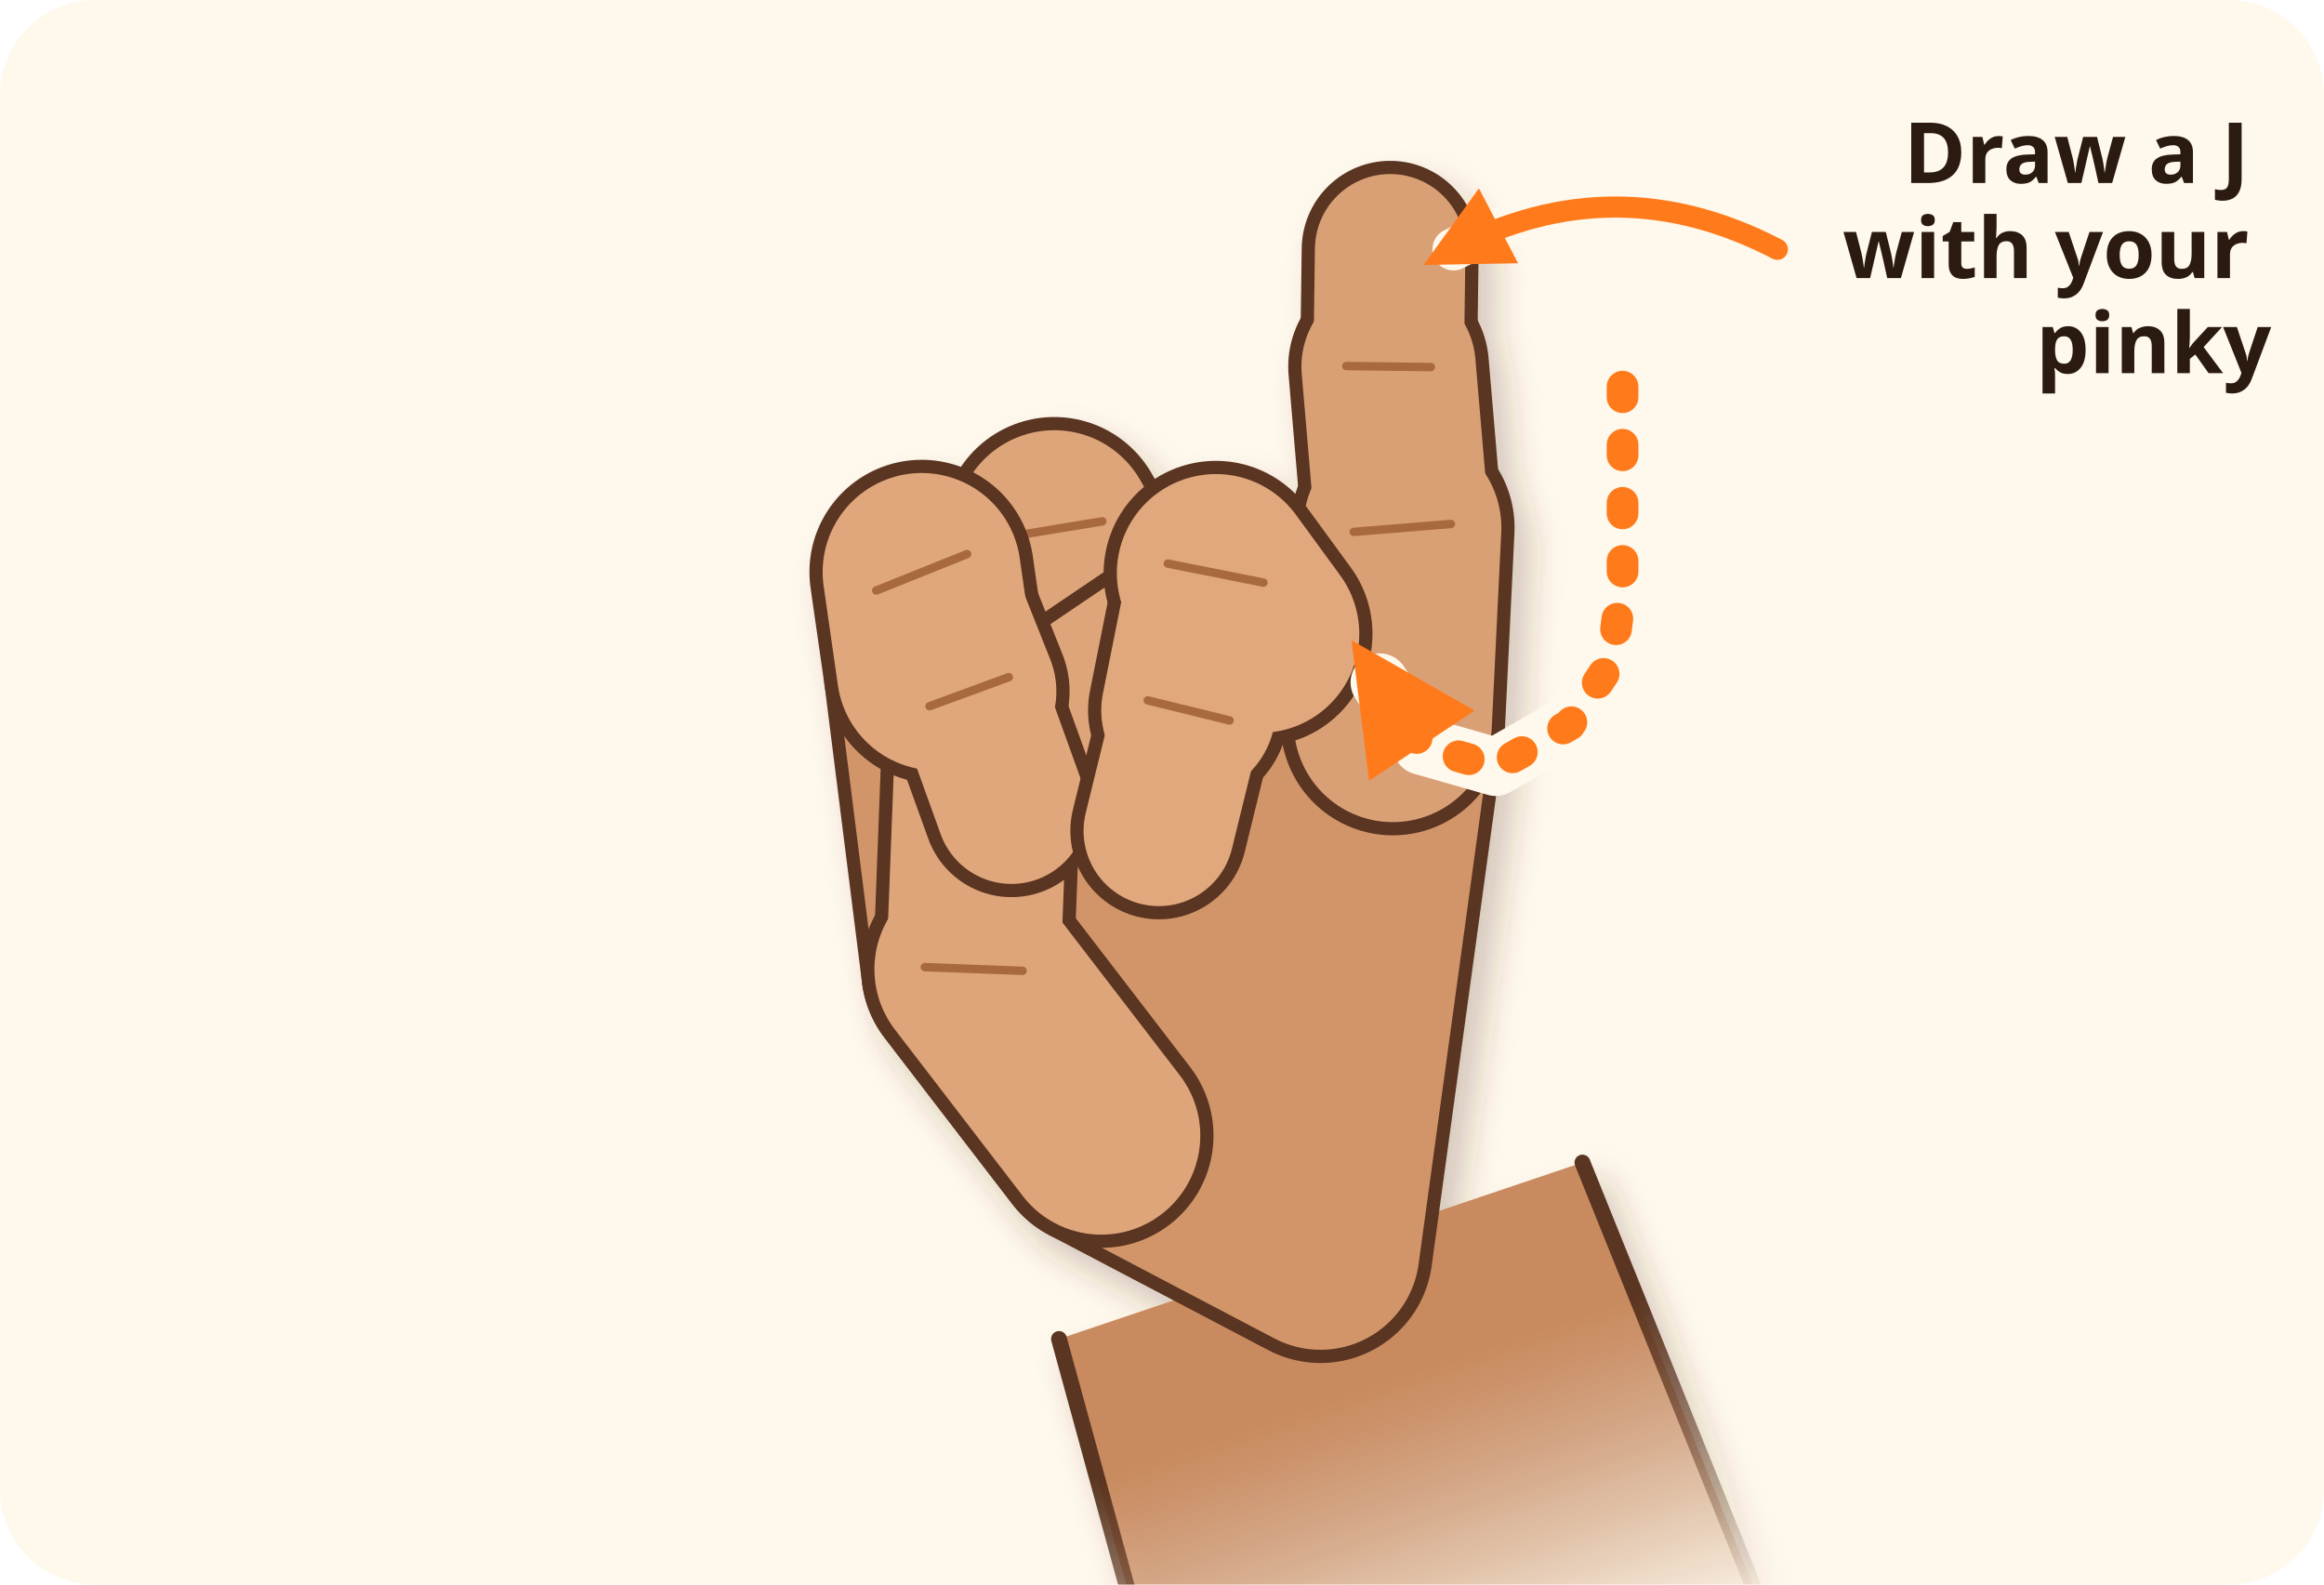
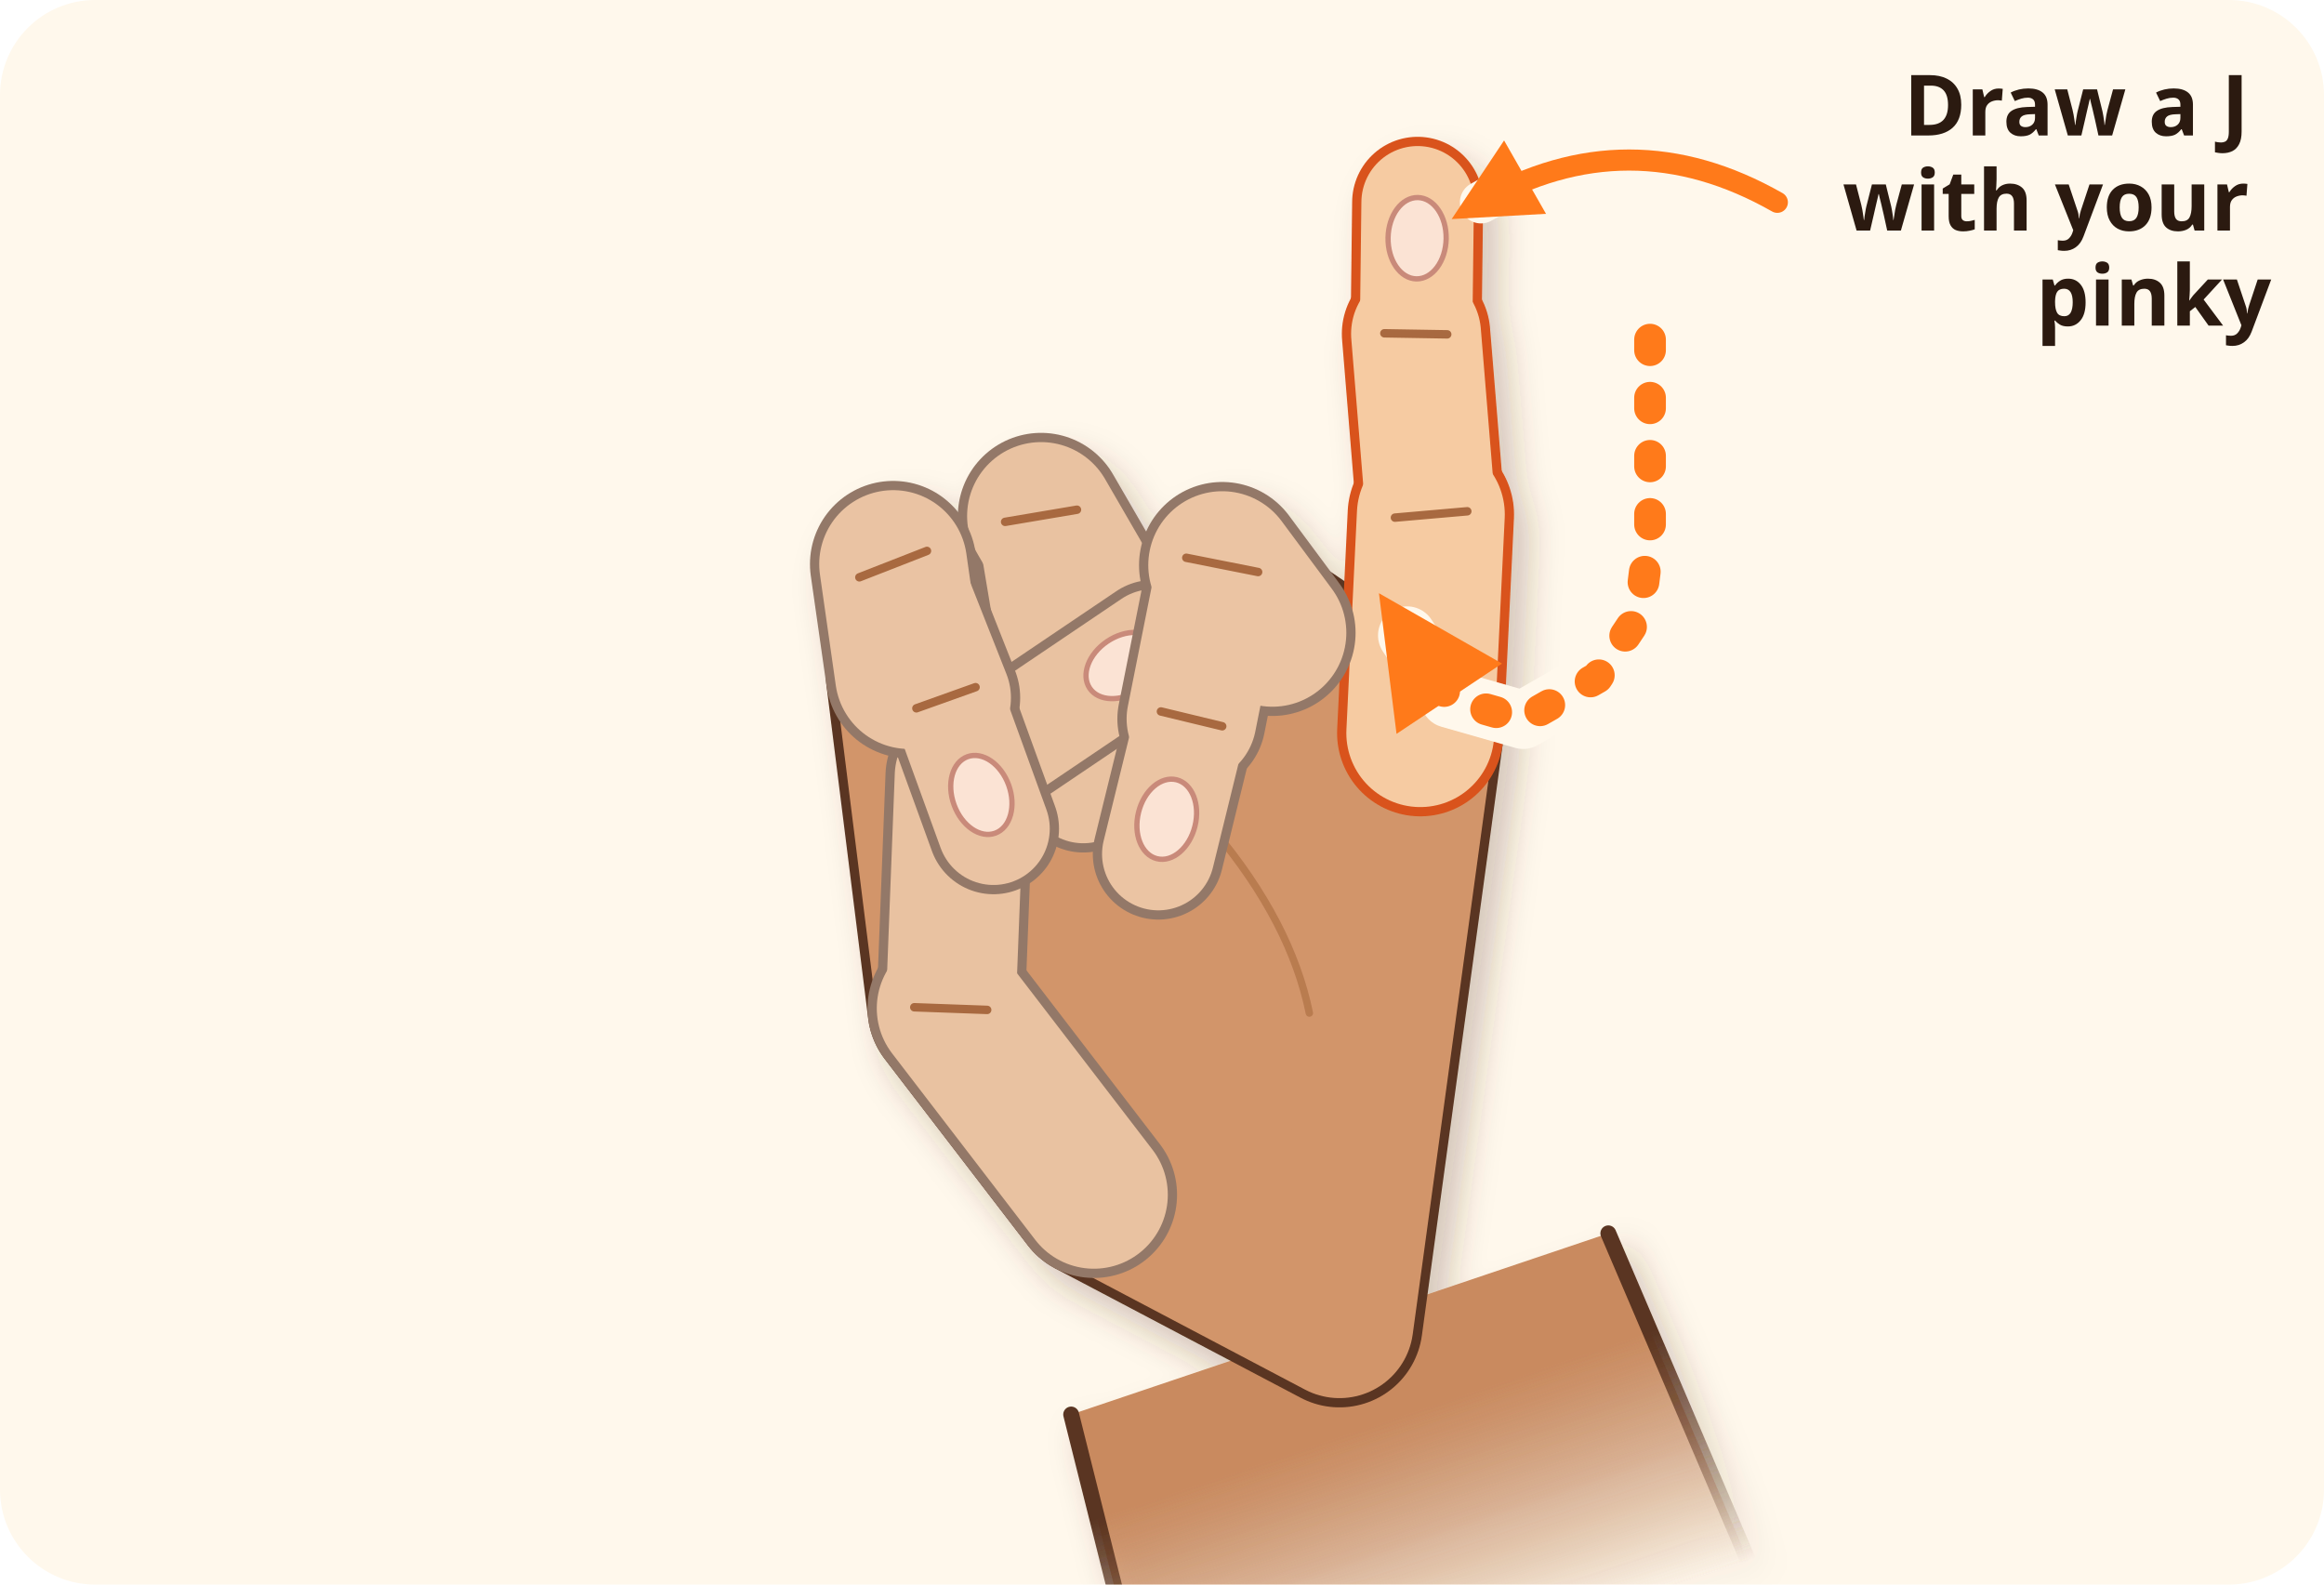
<svg xmlns="http://www.w3.org/2000/svg" viewBox="0 0 440 300" width="440" height="300" role="img">
  <defs>
    <marker id="head" viewBox="0 0 10 10" refX="6" refY="5" markerWidth="4" markerHeight="4" orient="auto">
      <path d="M0,0 L10,5 L0,10 z" fill="#ff7a1a" />
    </marker>
    <filter id="shadow" filterUnits="userSpaceOnUse" x="0" y="0" width="440" height="300">
      <feDropShadow dx="3" dy="4" stdDeviation="3" flood-color="#5a3420" flood-opacity="0.25" />
    </filter>
    <clipPath id="card">
      <rect width="440" height="300" rx="18" />
    </clipPath>
  </defs>
  <rect width="440" height="300" rx="18" fill="#fff8ec" />
  <g clip-path="url(#card)">
    <g stroke-linecap="round" stroke-linejoin="round" filter="url(#shadow)">
      <defs>
-         <linearGradient id="arm" gradientUnits="userSpaceOnUse" x1="250.0" y1="236.8" x2="278.8" y2="322.1">
+         <linearGradient id="arm" gradientUnits="userSpaceOnUse" x1="253.6" y1="250.7" x2="275.1" y2="314.4">
          <stop offset="0.3" stop-color="#c98a5f" />
          <stop offset="1" stop-color="#c98a5f" stop-opacity="0" />
        </linearGradient>
-         <linearGradient id="arm-edge" gradientUnits="userSpaceOnUse" x1="250.0" y1="236.8" x2="278.8" y2="322.1">
+         <linearGradient id="arm-edge" gradientUnits="userSpaceOnUse" x1="253.6" y1="250.7" x2="275.1" y2="314.4">
          <stop offset="0.3" stop-color="#5a3420" />
          <stop offset="1" stop-color="#5a3420" stop-opacity="0" />
        </linearGradient>
      </defs>
-       <polygon points="200.5,253.5 224.3,340.4 333.3,303.7 299.6,220.1" fill="url(#arm)" />
-       <polyline points="200.5,253.5 224.3,340.4" fill="none" stroke="url(#arm-edge)" stroke-width="3" />
-       <polyline points="299.6,220.1 333.3,303.7" fill="none" stroke="url(#arm-edge)" stroke-width="3" />
-       <polygon points="250.0,236.8 208.5,215.0 184.3,183.5 177.2,127.1 210.3,118.9 238.6,120.0 263.7,136.9" fill="#d2956a" stroke="#5a3420" stroke-width="42.5" />
-       <polygon points="250.0,236.8 208.5,215.0 184.3,183.5 177.2,127.1 210.3,118.9 238.6,120.0 263.7,136.9" fill="#d2956a" stroke="#d2956a" stroke-width="37.5" />
-       <line x1="263.7" y1="136.9" x2="265.5" y2="99.9" stroke="#5a3420" stroke-width="42.5" />
-       <line x1="265.5" y1="99.9" x2="262.9" y2="69.4" stroke="#5a3420" stroke-width="38.0" />
-       <line x1="262.9" y1="69.4" x2="263.2" y2="47.2" stroke="#5a3420" stroke-width="33.5" />
-       <line x1="263.7" y1="136.9" x2="265.5" y2="99.9" stroke="#daa075" stroke-width="37.5" />
-       <line x1="265.5" y1="99.9" x2="262.9" y2="69.4" stroke="#daa075" stroke-width="33.0" />
-       <line x1="262.9" y1="69.4" x2="263.2" y2="47.2" stroke="#daa075" stroke-width="28.5" />
-       <line x1="274.7" y1="99.2" x2="256.3" y2="100.7" stroke="#a8693f" stroke-width="1.6" />
-       <line x1="270.9" y1="69.5" x2="254.9" y2="69.3" stroke="#a8693f" stroke-width="1.6" />
-       <line x1="210.3" y1="118.9" x2="199.6" y2="100.2" stroke="#5a3420" stroke-width="42.5" />
-       <line x1="199.6" y1="100.2" x2="205.5" y2="135.9" stroke="#5a3420" stroke-width="38.0" />
-       <line x1="205.5" y1="135.9" x2="206.7" y2="146.0" stroke="#5a3420" stroke-width="33.5" />
-       <line x1="210.3" y1="118.9" x2="199.6" y2="100.2" stroke="#dea57a" stroke-width="37.5" />
-       <line x1="199.6" y1="100.2" x2="205.5" y2="135.9" stroke="#dea57a" stroke-width="33.0" />
-       <line x1="205.5" y1="135.9" x2="206.7" y2="146.0" stroke="#dea57a" stroke-width="28.5" />
-       <line x1="190.5" y1="101.7" x2="208.7" y2="98.7" stroke="#a8693f" stroke-width="1.6" />
-       <line x1="208.5" y1="215.0" x2="184.3" y2="183.5" stroke="#5a3420" stroke-width="42.5" />
-       <line x1="184.3" y1="183.5" x2="185.8" y2="144.2" stroke="#5a3420" stroke-width="38.0" />
-       <line x1="185.8" y1="144.2" x2="218.5" y2="122.1" stroke="#5a3420" stroke-width="33.5" />
-       <line x1="208.5" y1="215.0" x2="184.3" y2="183.5" stroke="#dea57a" stroke-width="37.5" />
-       <line x1="184.3" y1="183.5" x2="185.8" y2="144.2" stroke="#dea57a" stroke-width="33.0" />
-       <line x1="185.8" y1="144.2" x2="218.5" y2="122.1" stroke="#dea57a" stroke-width="28.5" />
-       <line x1="193.6" y1="183.8" x2="175.1" y2="183.1" stroke="#a8693f" stroke-width="1.6" />
-       <line x1="190.3" y1="150.8" x2="181.4" y2="137.5" stroke="#a8693f" stroke-width="1.6" />
-       <line x1="177.2" y1="127.1" x2="174.5" y2="108.3" stroke="#5a3420" stroke-width="42.5" />
-       <line x1="174.5" y1="108.3" x2="183.5" y2="130.9" stroke="#5a3420" stroke-width="38.0" />
-       <line x1="183.5" y1="130.9" x2="191.5" y2="153.1" stroke="#5a3420" stroke-width="33.5" />
-       <line x1="177.2" y1="127.1" x2="174.5" y2="108.3" stroke="#e0a77c" stroke-width="37.5" />
-       <line x1="174.5" y1="108.3" x2="183.5" y2="130.9" stroke="#e0a77c" stroke-width="33.0" />
-       <line x1="183.5" y1="130.9" x2="191.5" y2="153.1" stroke="#e0a77c" stroke-width="28.5" />
-       <line x1="165.9" y1="111.8" x2="183.1" y2="104.9" stroke="#a8693f" stroke-width="1.6" />
-       <line x1="176.0" y1="133.7" x2="191.0" y2="128.2" stroke="#a8693f" stroke-width="1.6" />
-       <line x1="238.6" y1="120.0" x2="230.2" y2="108.5" stroke="#5a3420" stroke-width="42.5" />
-       <line x1="230.2" y1="108.5" x2="225.0" y2="134.5" stroke="#5a3420" stroke-width="38.0" />
-       <line x1="225.0" y1="134.5" x2="219.4" y2="157.3" stroke="#5a3420" stroke-width="33.5" />
-       <line x1="238.6" y1="120.0" x2="230.2" y2="108.5" stroke="#e1a87d" stroke-width="37.5" />
-       <line x1="230.2" y1="108.5" x2="225.0" y2="134.5" stroke="#e1a87d" stroke-width="33.0" />
-       <line x1="225.0" y1="134.5" x2="219.4" y2="157.3" stroke="#e1a87d" stroke-width="28.5" />
-       <line x1="221.1" y1="106.7" x2="239.2" y2="110.3" stroke="#a8693f" stroke-width="1.6" />
-       <line x1="217.3" y1="132.6" x2="232.8" y2="136.4" stroke="#a8693f" stroke-width="1.6" />
+       <polygon points="202.8,267.8 219.2,333.2 331.0,295.5 304.5,233.5" fill="url(#arm)" />
+       <polyline points="202.8,267.8 219.2,333.2" fill="none" stroke="url(#arm-edge)" stroke-width="3" />
+       <polyline points="304.5,233.5 331.0,295.5" fill="none" stroke="url(#arm-edge)" stroke-width="3" />
+       <polygon points="253.6,250.7 207.1,226.2 180.0,190.9 172.1,127.8 209.2,118.6 240.9,119.8 268.9,138.8" fill="#d2956a" stroke="#5a3420" stroke-width="31.5" />
+       <polygon points="253.6,250.7 207.1,226.2 180.0,190.9 172.1,127.8 209.2,118.6 240.9,119.8 268.9,138.8" fill="#d2956a" stroke="#d2956a" stroke-width="28.0" />
+       <path d="M 190.6,123.2 Q 240.9,157.5 247.9,191.8" fill="none" stroke="#a8693f" stroke-width="1.4" opacity="0.6" />
+       <line x1="268.9" y1="138.8" x2="270.9" y2="97.4" stroke="#d9531a" stroke-width="31.5" />
+       <line x1="270.9" y1="97.4" x2="268.1" y2="63.2" stroke="#d9531a" stroke-width="28.1" />
+       <line x1="268.1" y1="63.2" x2="268.4" y2="38.3" stroke="#d9531a" stroke-width="24.8" />
+       <line x1="268.9" y1="138.8" x2="270.9" y2="97.4" stroke="#f6cba2" stroke-width="28.0" />
+       <line x1="270.9" y1="97.4" x2="268.1" y2="63.2" stroke="#f6cba2" stroke-width="24.6" />
+       <line x1="268.1" y1="63.2" x2="268.4" y2="38.3" stroke="#f6cba2" stroke-width="21.3" />
+       <ellipse cx="268.3" cy="45.1" rx="7.7" ry="5.5" transform="rotate(-89 268.3 45.1)" fill="#fbe3d4" stroke="#c98a7a" stroke-width="1" />
+       <line x1="277.8" y1="96.8" x2="264.1" y2="98.0" stroke="#a8693f" stroke-width="1.6" />
+       <line x1="274.0" y1="63.3" x2="262.1" y2="63.1" stroke="#a8693f" stroke-width="1.6" />
+       <line x1="209.2" y1="118.6" x2="197.1" y2="97.7" stroke="#937867" stroke-width="31.5" />
+       <line x1="197.1" y1="97.7" x2="203.8" y2="137.7" stroke="#937867" stroke-width="28.1" />
+       <line x1="203.8" y1="137.7" x2="205.1" y2="149.0" stroke="#937867" stroke-width="24.8" />
+       <line x1="209.2" y1="118.6" x2="197.1" y2="97.7" stroke="#e9c2a1" stroke-width="28.0" />
+       <line x1="197.1" y1="97.7" x2="203.8" y2="137.7" stroke="#e9c2a1" stroke-width="24.6" />
+       <line x1="203.8" y1="137.7" x2="205.1" y2="149.0" stroke="#e9c2a1" stroke-width="21.3" />
+       <line x1="190.3" y1="98.8" x2="203.9" y2="96.5" stroke="#a8693f" stroke-width="1.6" />
+       <line x1="207.1" y1="226.2" x2="180.0" y2="190.9" stroke="#937867" stroke-width="31.5" />
+       <line x1="180.0" y1="190.9" x2="181.7" y2="146.9" stroke="#937867" stroke-width="28.1" />
+       <line x1="181.7" y1="146.9" x2="218.3" y2="122.2" stroke="#937867" stroke-width="24.8" />
+       <line x1="207.1" y1="226.2" x2="180.0" y2="190.9" stroke="#e9c2a1" stroke-width="28.0" />
+       <line x1="180.0" y1="190.9" x2="181.7" y2="146.9" stroke="#e9c2a1" stroke-width="24.6" />
+       <line x1="181.7" y1="146.9" x2="218.3" y2="122.2" stroke="#e9c2a1" stroke-width="21.3" />
+       <ellipse cx="212.7" cy="126.0" rx="7.7" ry="5.5" transform="rotate(-34 212.7 126.0)" fill="#fbe3d4" stroke="#c98a7a" stroke-width="1" />
+       <line x1="186.9" y1="191.2" x2="173.1" y2="190.7" stroke="#a8693f" stroke-width="1.6" />
+       <line x1="185.1" y1="151.8" x2="178.4" y2="142.0" stroke="#a8693f" stroke-width="1.6" />
+       <line x1="172.1" y1="127.8" x2="169.1" y2="106.8" stroke="#937867" stroke-width="31.5" />
+       <line x1="169.1" y1="106.8" x2="179.1" y2="132.1" stroke="#937867" stroke-width="28.1" />
+       <line x1="179.1" y1="132.1" x2="188.1" y2="156.9" stroke="#937867" stroke-width="24.8" />
+       <line x1="172.1" y1="127.8" x2="169.1" y2="106.8" stroke="#eac3a3" stroke-width="28.0" />
+       <line x1="169.1" y1="106.8" x2="179.1" y2="132.1" stroke="#eac3a3" stroke-width="24.6" />
+       <line x1="179.1" y1="132.1" x2="188.1" y2="156.9" stroke="#eac3a3" stroke-width="21.3" />
+       <ellipse cx="185.8" cy="150.5" rx="7.7" ry="5.5" transform="rotate(70 185.8 150.5)" fill="#fbe3d4" stroke="#c98a7a" stroke-width="1" />
+       <line x1="162.7" y1="109.3" x2="175.5" y2="104.3" stroke="#a8693f" stroke-width="1.6" />
+       <line x1="173.5" y1="134.1" x2="184.7" y2="130.1" stroke="#a8693f" stroke-width="1.6" />
+       <line x1="240.9" y1="119.8" x2="231.4" y2="107.0" stroke="#937867" stroke-width="31.5" />
+       <line x1="231.4" y1="107.0" x2="225.6" y2="136.1" stroke="#937867" stroke-width="28.1" />
+       <line x1="225.6" y1="136.1" x2="219.3" y2="161.7" stroke="#937867" stroke-width="24.8" />
+       <line x1="240.9" y1="119.8" x2="231.4" y2="107.0" stroke="#ebc4a3" stroke-width="28.0" />
+       <line x1="231.4" y1="107.0" x2="225.6" y2="136.1" stroke="#ebc4a3" stroke-width="24.6" />
+       <line x1="225.6" y1="136.1" x2="219.3" y2="161.7" stroke="#ebc4a3" stroke-width="21.3" />
+       <ellipse cx="220.9" cy="155.1" rx="7.7" ry="5.5" transform="rotate(104 220.9 155.1)" fill="#fbe3d4" stroke="#c98a7a" stroke-width="1" />
+       <line x1="224.6" y1="105.6" x2="238.2" y2="108.3" stroke="#a8693f" stroke-width="1.6" />
+       <line x1="219.8" y1="134.7" x2="231.4" y2="137.5" stroke="#a8693f" stroke-width="1.6" />
    </g>
    <text text-anchor="end" dominant-baseline="middle" font-family="system-ui, sans-serif" font-size="16" font-weight="700" fill="#2b1a10" stroke="#fff8ec" stroke-width="4" paint-order="stroke">
-       <tspan x="430" y="29">Draw a J</tspan>
-       <tspan x="430" y="47">with your</tspan>
-       <tspan x="430" y="65">pinky</tspan>
+       <tspan x="430" y="20">Draw a J</tspan>
+       <tspan x="430" y="38">with your</tspan>
+       <tspan x="430" y="56">pinky</tspan>
    </text>
-     <path d="M 336.5,47.2 Q 305.8,31.2 275.2,47.2" fill="none" stroke="#fff8ec" stroke-width="8" stroke-linecap="round" />
-     <path d="M 336.5,47.2 Q 305.8,31.2 275.2,47.2" fill="none" stroke="#ff7a1a" stroke-width="4" stroke-linecap="round" marker-end="url(#head)" />
-     <path d="M 307.2,73.2 L 307.2,109.2 L 305.2,125.2 L 297.2,137.2 L 283.2,145.2 L 269.2,141.2 L 261.2,129.2" fill="none" stroke="#fff8ec" stroke-width="11" stroke-linecap="round" stroke-linejoin="round" />
-     <path d="M 307.2,73.2 L 307.2,109.2 L 305.2,125.2 L 297.2,137.2 L 283.2,145.2 L 269.2,141.2 L 261.2,129.2" fill="none" stroke="#ff7a1a" stroke-width="6" stroke-linecap="round" stroke-linejoin="round" stroke-dasharray="2 9" marker-end="url(#head)" />
+     <path d="M 336.5,38.3 Q 308.4,22.3 280.4,38.3" fill="none" stroke="#fff8ec" stroke-width="8" stroke-linecap="round" />
+     <path d="M 336.5,38.3 Q 308.4,22.3 280.4,38.3" fill="none" stroke="#ff7a1a" stroke-width="4" stroke-linecap="round" marker-end="url(#head)" />
+     <path d="M 312.4,64.3 L 312.4,100.3 L 310.4,116.3 L 302.4,128.3 L 288.4,136.3 L 274.4,132.3 L 266.4,120.3" fill="none" stroke="#fff8ec" stroke-width="11" stroke-linecap="round" stroke-linejoin="round" />
+     <path d="M 312.4,64.3 L 312.4,100.3 L 310.4,116.3 L 302.4,128.3 L 288.4,136.3 L 274.4,132.3 L 266.4,120.3" fill="none" stroke="#ff7a1a" stroke-width="6" stroke-linecap="round" stroke-linejoin="round" stroke-dasharray="2 9" marker-end="url(#head)" />
  </g>
</svg>
